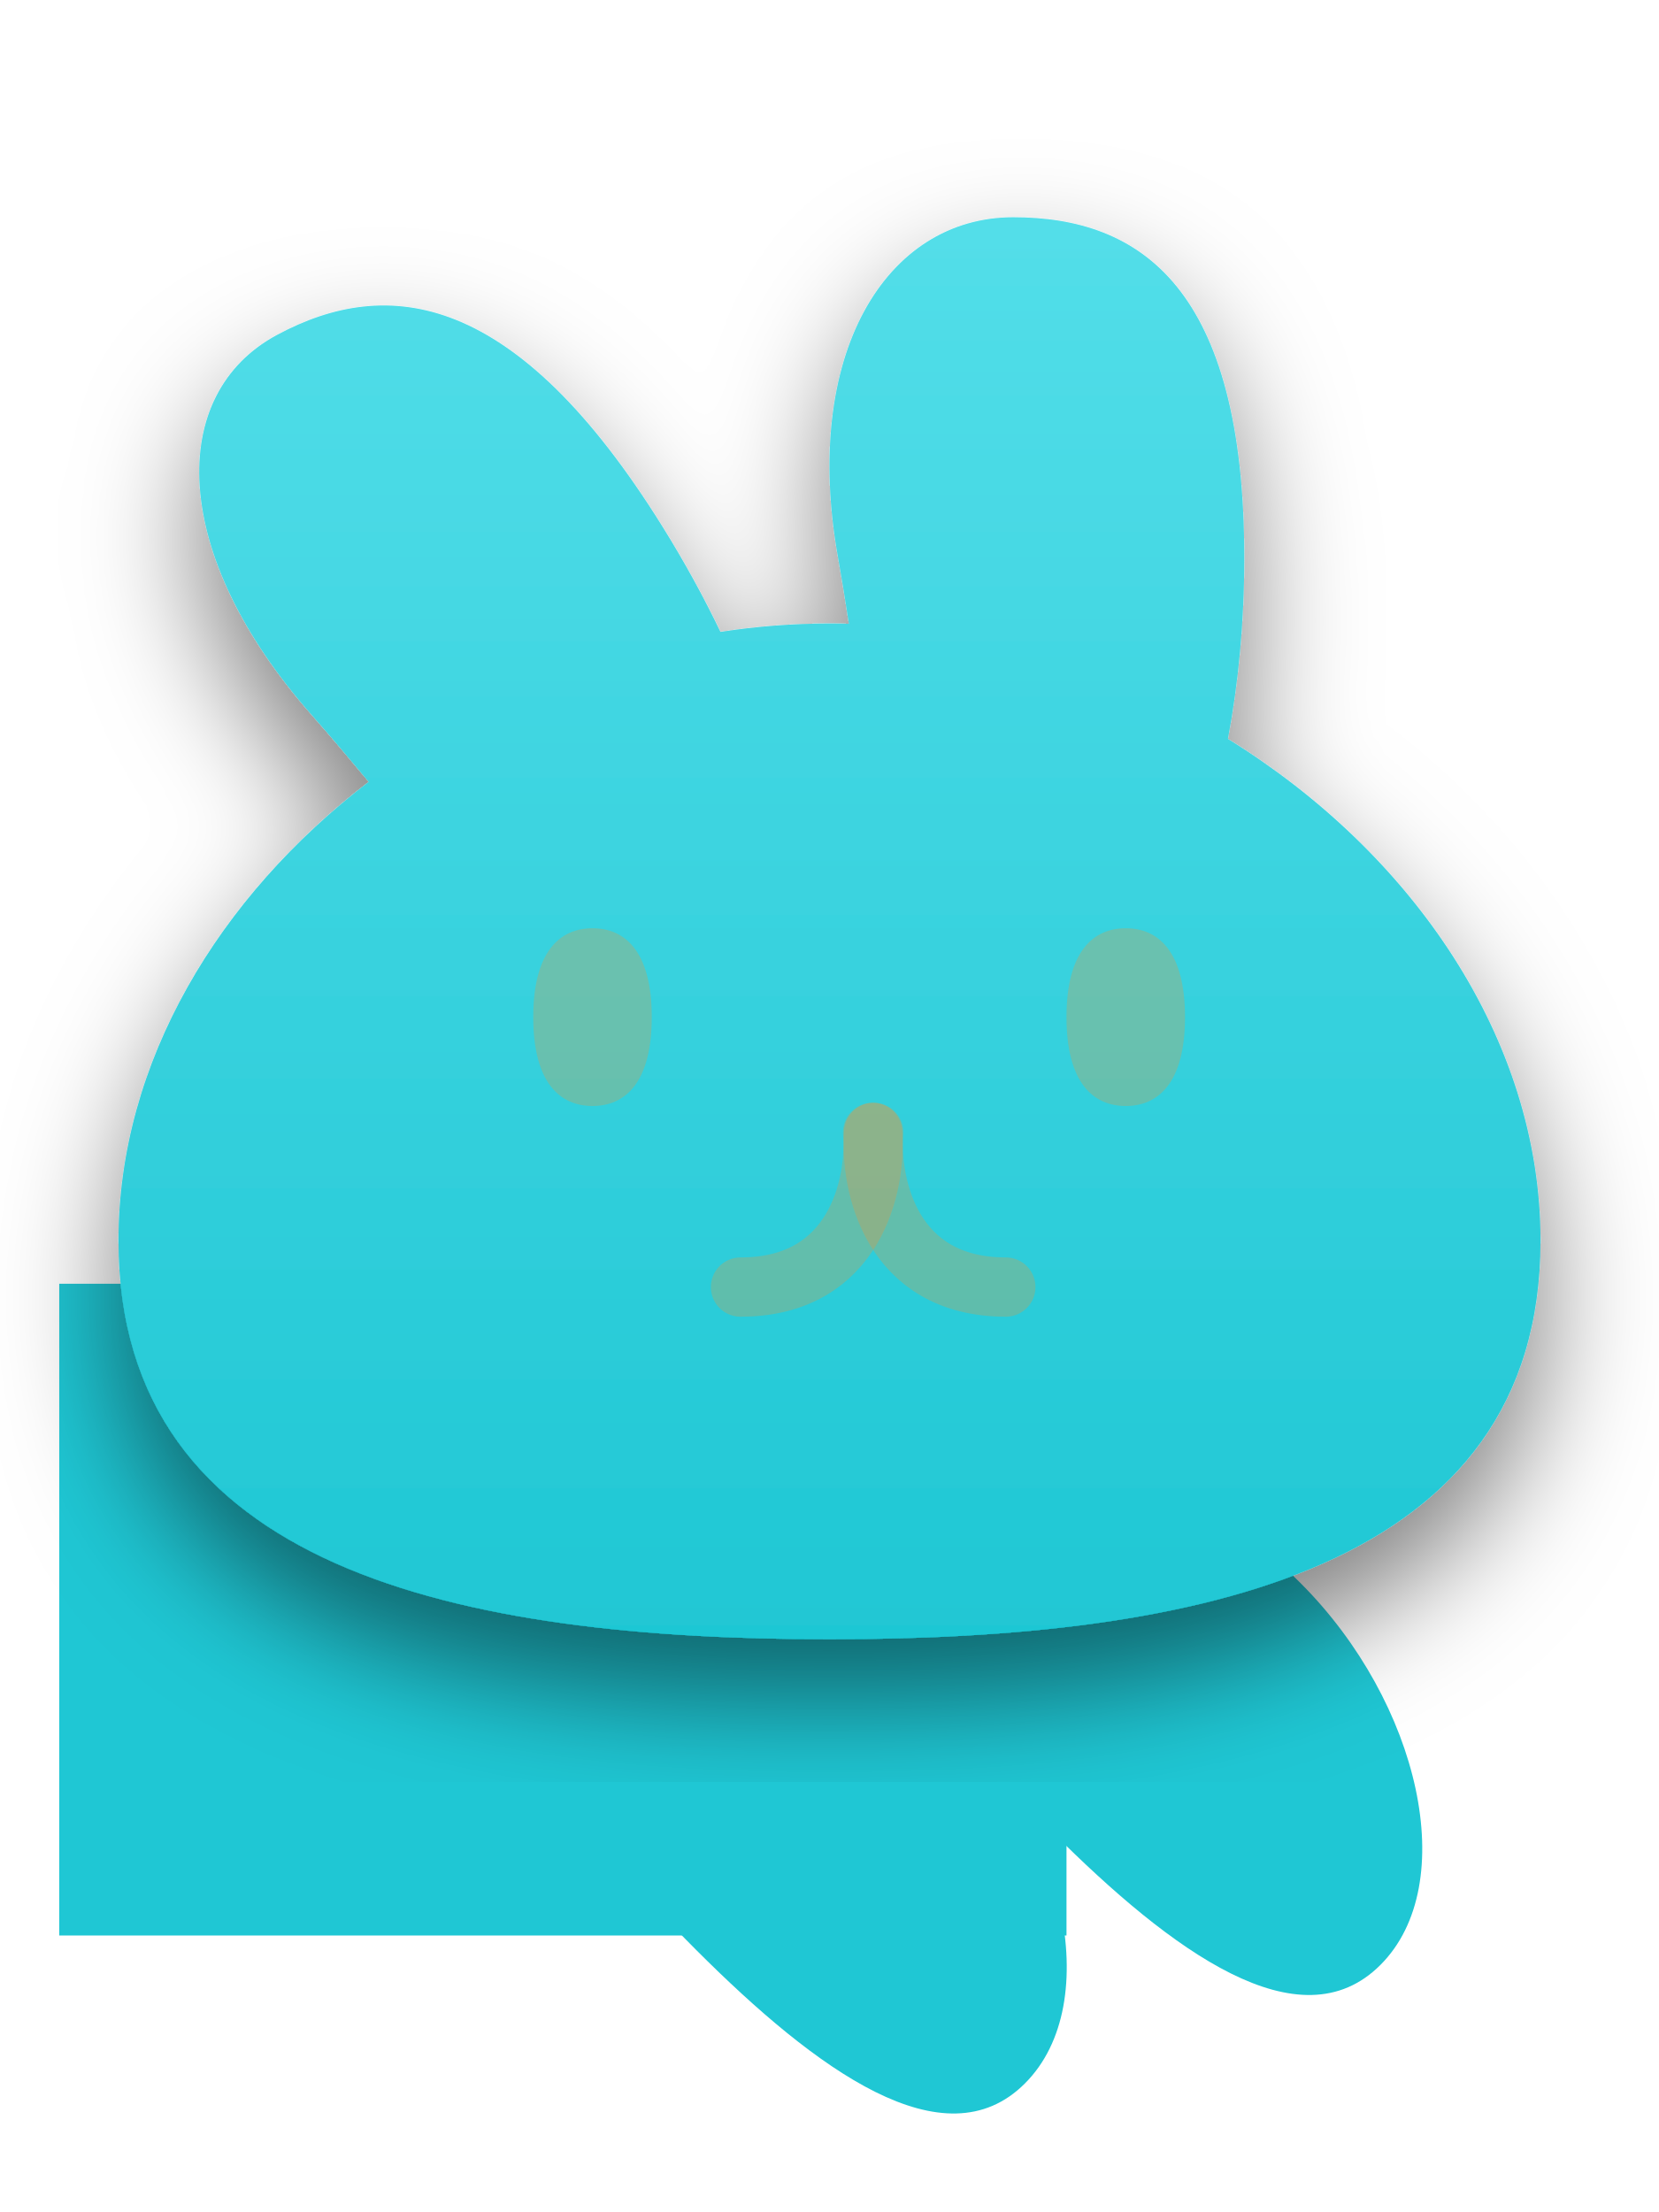
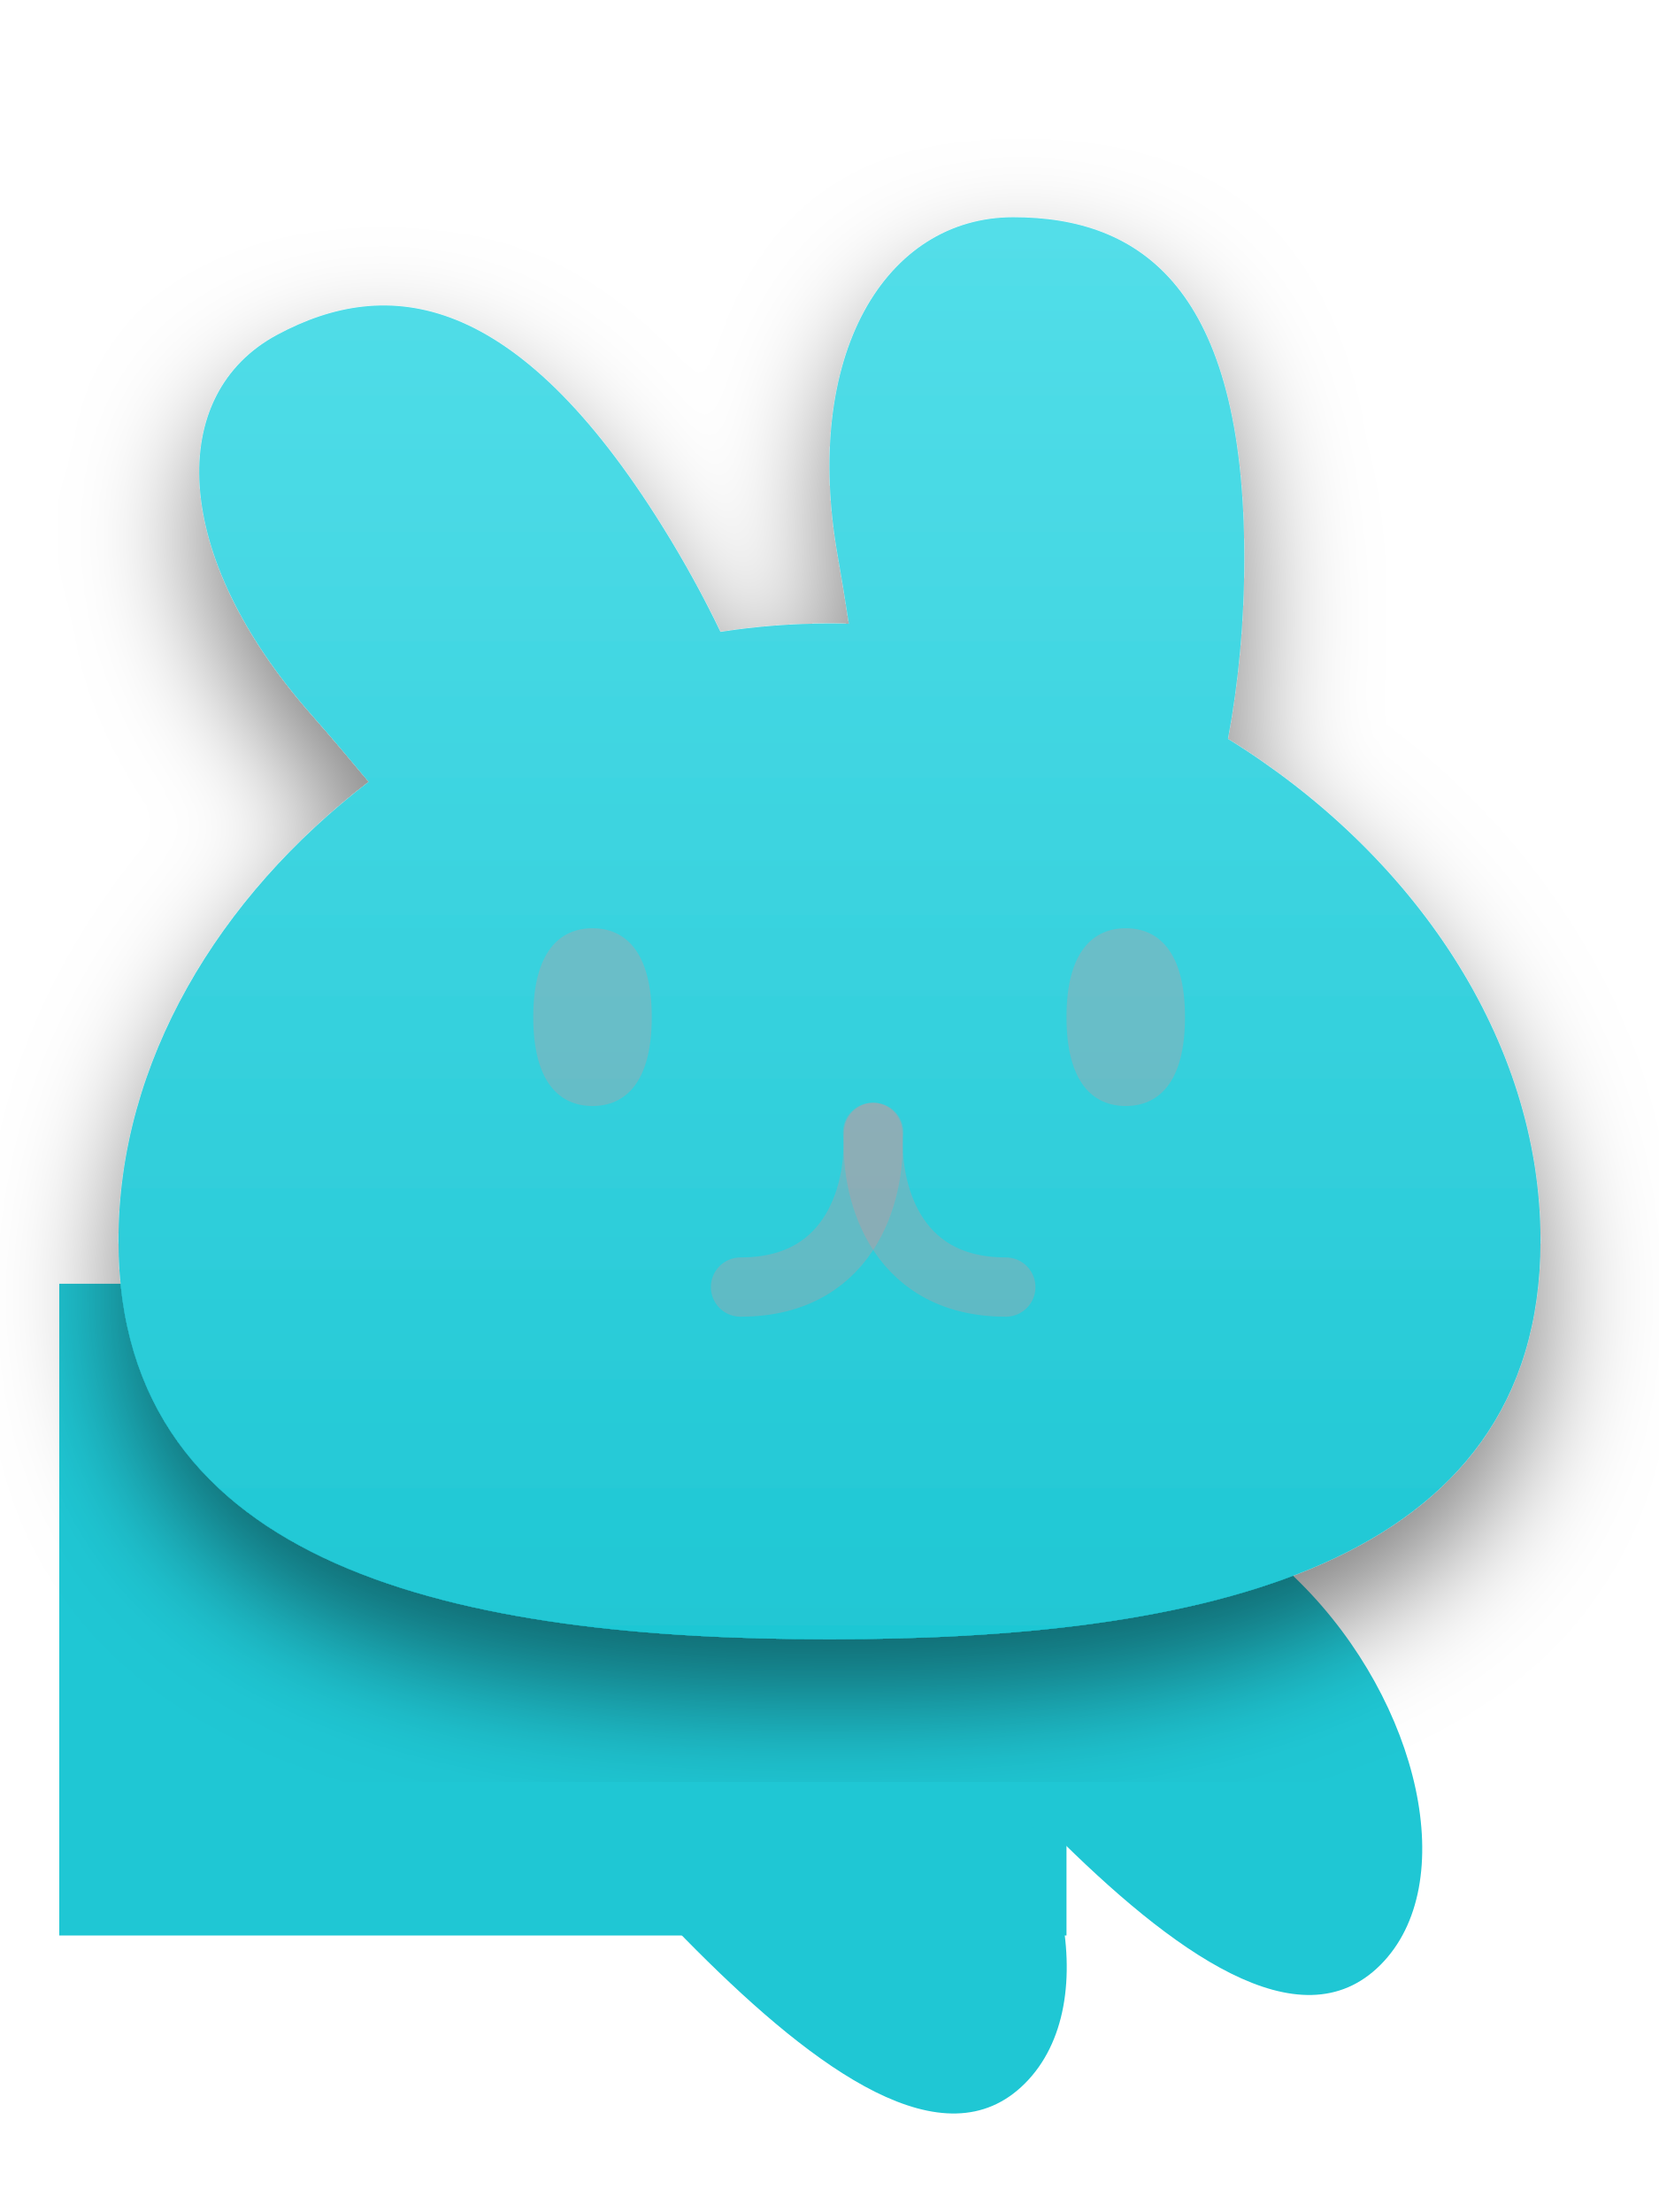
<svg xmlns="http://www.w3.org/2000/svg" width="24" height="32" viewBox="0 0 28 32" fill="none">
  <rect x="1" y="19" width="17" height="11" fill="#1FC7D4" />
  <path d="M9.507 24.706C8.146 26.067 9.738 28.231 11.755 30.249C13.773 32.267 15.938 33.858 17.298 32.497C18.659 31.137 17.968 28.071 15.951 26.053C13.933 24.036 10.868 23.345 9.507 24.706Z" fill="#1FC7D4" />
  <path d="M15.507 22.706C14.146 24.067 15.738 26.231 17.756 28.249C19.773 30.267 21.938 31.858 23.298 30.497C24.659 29.137 23.968 26.071 21.951 24.053C19.933 22.036 16.868 21.345 15.507 22.706Z" fill="#1FC7D4" />
  <g filter="url(#filter0_d)">
    <path fill-rule="evenodd" clip-rule="evenodd" d="M14.146 6.752C14.21 7.109 14.27 7.481 14.328 7.862C14.219 7.859 14.11 7.857 14 7.857C13.38 7.857 12.765 7.905 12.159 7.998C11.879 7.415 11.555 6.822 11.187 6.231C8.699 2.229 6.538 1.987 4.679 2.984C2.819 3.981 2.856 6.676 5.267 9.405C5.581 9.761 5.901 10.14 6.225 10.529C3.69 12.466 2 15.264 2 18.27C2 23.829 7.785 25 14 25C20.215 25 26 23.829 26 18.27C26 14.866 23.832 11.727 20.724 9.805C20.902 8.86 21 7.83 21 6.752C21 2.196 19.255 1 17.102 1C14.95 1 13.526 3.318 14.146 6.752Z" fill="url(#paint0_linear_bunnyhead_main)" />
  </g>
  <g transform="translate(2)">
-     <path d="M12.728 16.445C12.796 17.315 12.445 19.056 10.498 19.056" stroke="rgba(255, 145, 38, 0.25)" stroke-linecap="round" />
-     <path d="M12.746 16.445C12.678 17.315 13.03 19.056 14.976 19.056" stroke="rgba(255, 145, 38, 0.25)" stroke-linecap="round" />
-     <path d="M9 14.5C9 15.605 8.552 16 8 16C7.448 16 7 15.605 7 14.5C7 13.395 7.448 13 8 13C8.552 13 9 13.395 9 14.5Z" fill="rgba(255, 145, 38, 0.25)" />
-     <path d="M18 14.5C18 15.605 17.552 16 17 16C16.448 16 16 15.605 16 14.5C16 13.395 16.448 13 17 13C17.552 13 18 13.395 18 14.5Z" fill="rgba(255, 145, 38, 0.25)" />
+     <path d="M12.728 16.445C12.796 17.315 12.445 19.056 10.498 19.056" stroke="rgba(282, 134, 138, 0.25)" stroke-linecap="round" />
+     <path d="M12.746 16.445C12.678 17.315 13.03 19.056 14.976 19.056" stroke="rgba(282, 134, 138, 0.25)" stroke-linecap="round" />
+     <path d="M9 14.5C9 15.605 8.552 16 8 16C7.448 16 7 15.605 7 14.5C7 13.395 7.448 13 8 13C8.552 13 9 13.395 9 14.5Z" fill="rgba(282, 134, 138, 0.25)" />
+     <path d="M18 14.5C18 15.605 17.552 16 17 16C16.448 16 16 15.605 16 14.5C16 13.395 16.448 13 17 13C17.552 13 18 13.395 18 14.5Z" fill="rgba(282, 134, 138, 0.25)" />
  </g>
  <defs>
    <filter id="filter0_d">
      <feFlood flood-opacity="0" result="BackgroundImageFix" />
      <feColorMatrix in="SourceAlpha" type="matrix" values="0 0 0 0 0 0 0 0 0 0 0 0 0 0 0 0 0 0 127 0" />
      <feOffset dy="1" />
      <feGaussianBlur stdDeviation="1" />
      <feColorMatrix type="matrix" values="0 0 0 0 0 0 0 0 0 0 0 0 0 0 0 0 0 0 0.5 0" />
      <feBlend mode="normal" in2="BackgroundImageFix" result="effect1_dropShadow" />
      <feBlend mode="normal" in="SourceGraphic" in2="effect1_dropShadow" result="shape" />
    </filter>
    <linearGradient id="paint0_linear_bunnyhead_main" x1="14" y1="1" x2="14" y2="25" gradientUnits="userSpaceOnUse">
      <stop stop-color="#53DEE9" />
      <stop offset="1" stop-color="#1FC7D4" />
    </linearGradient>
  </defs>
</svg>
